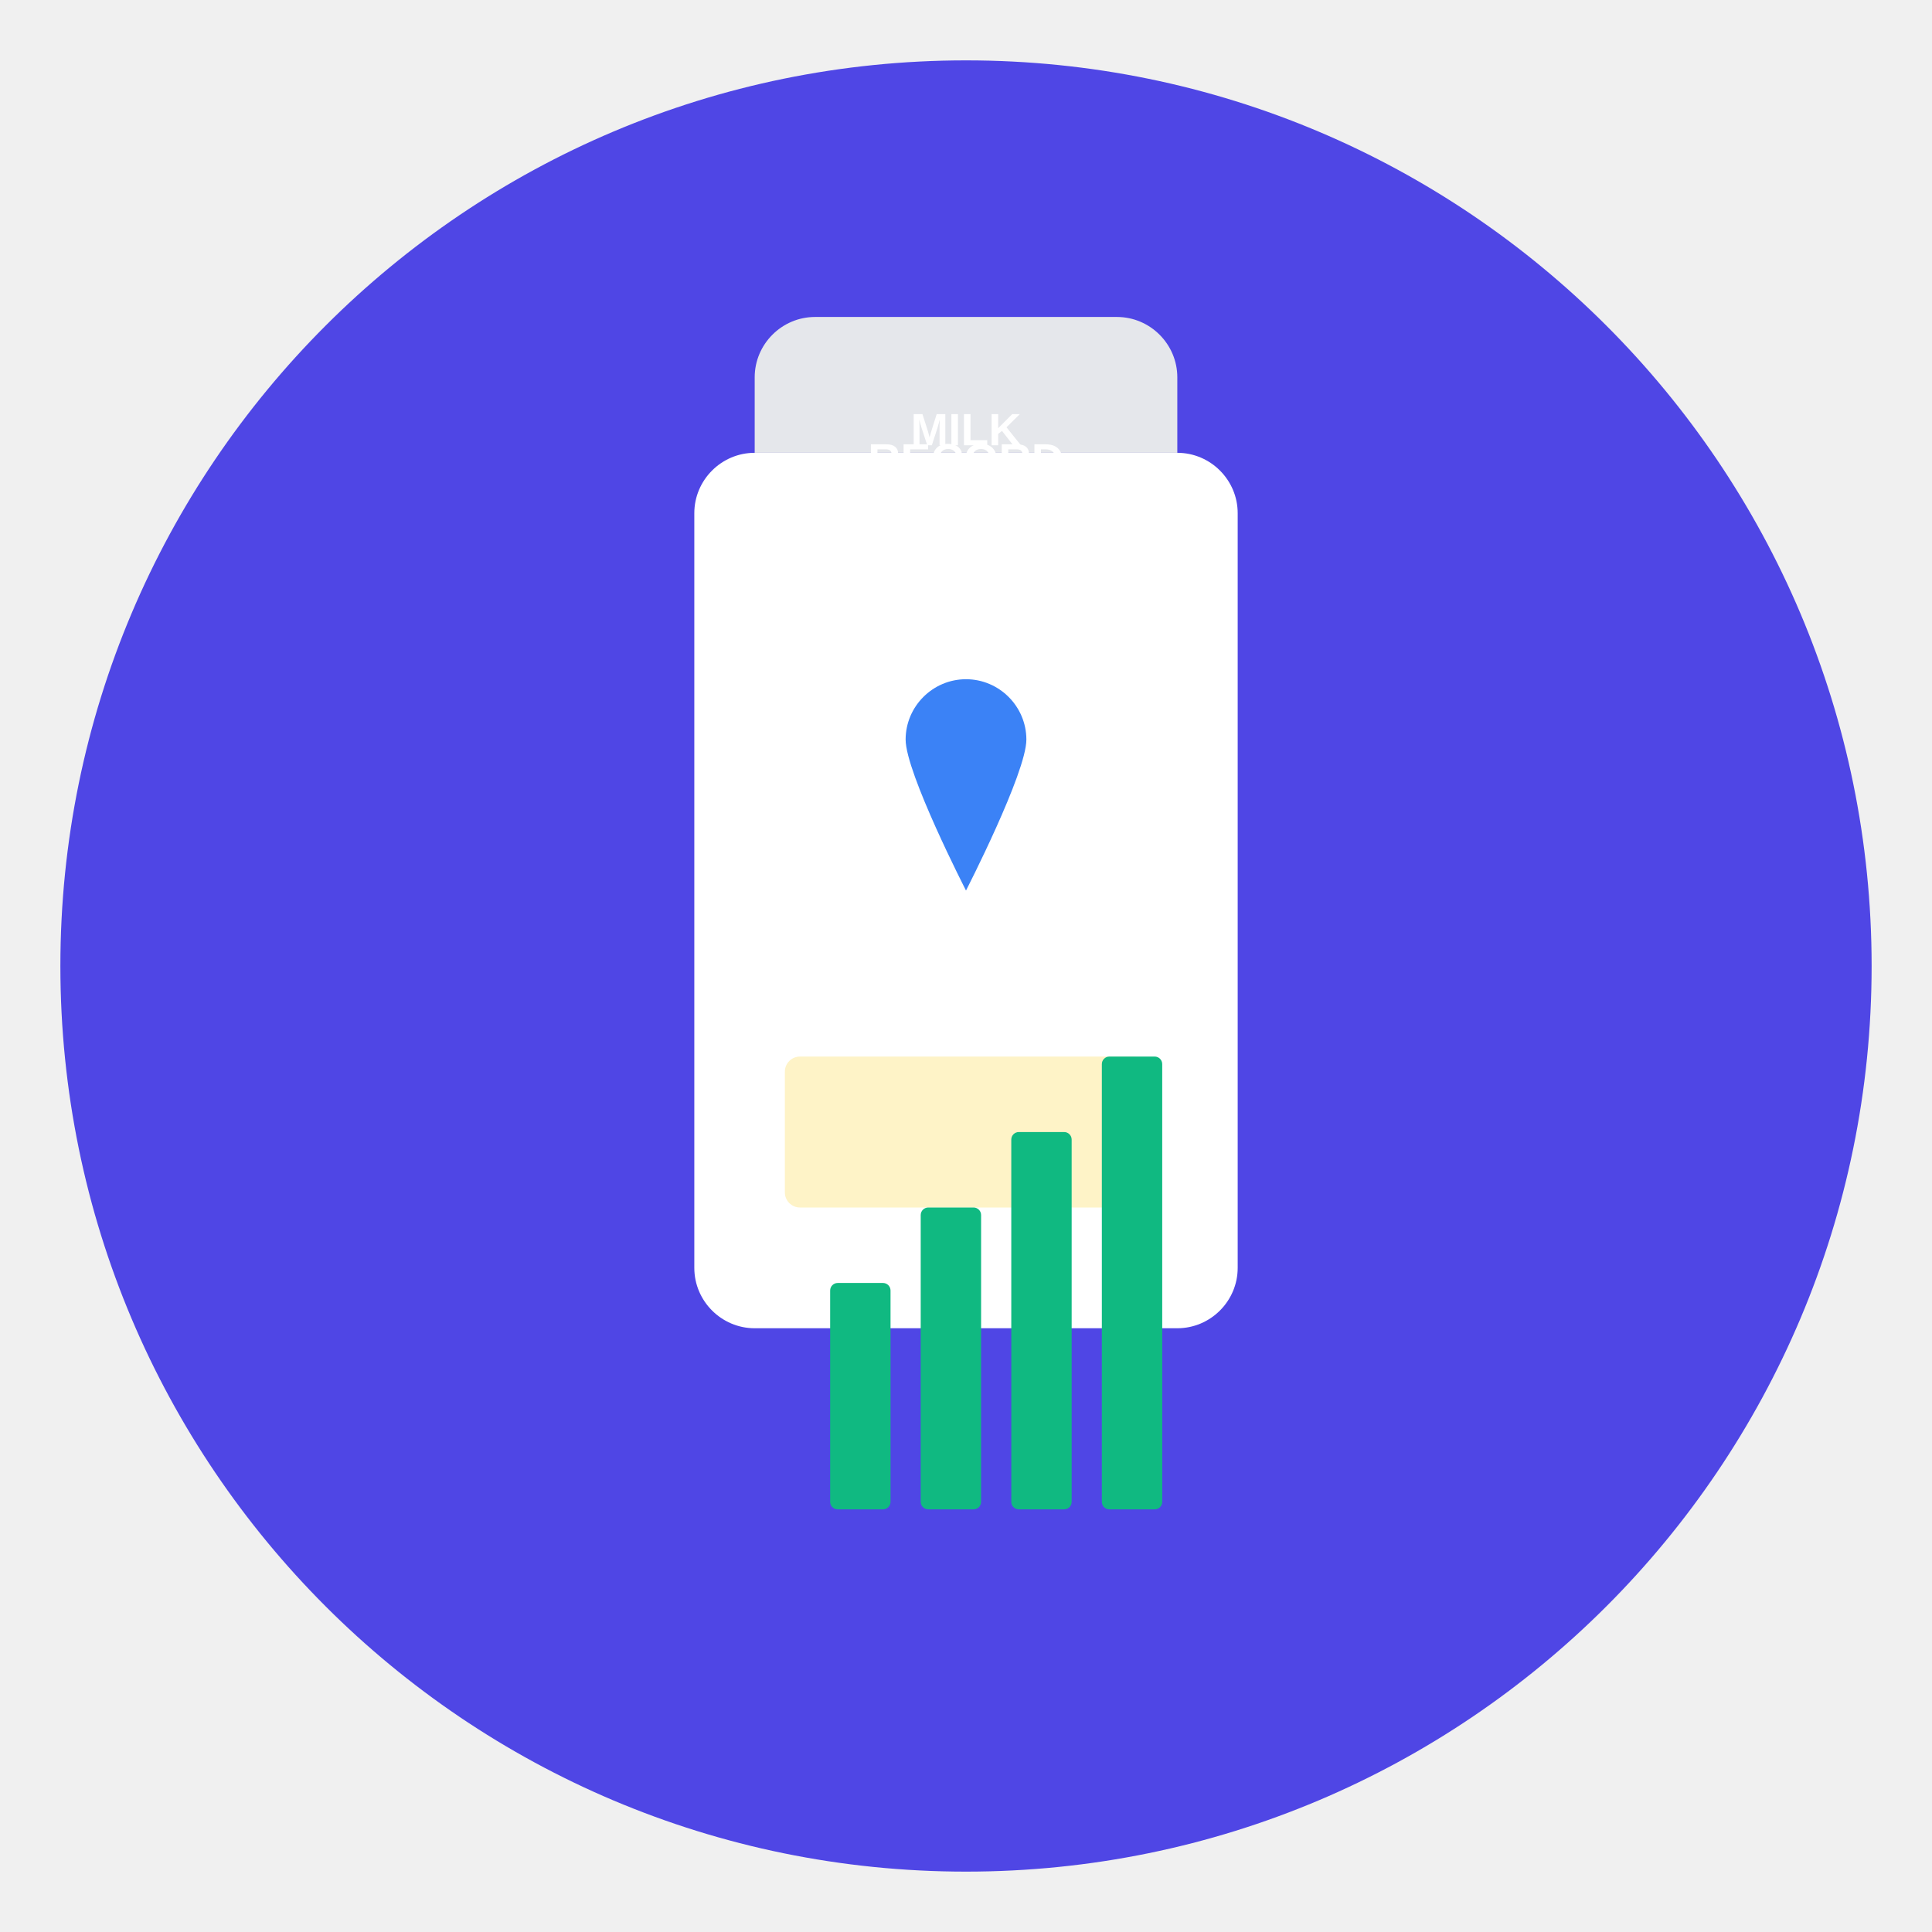
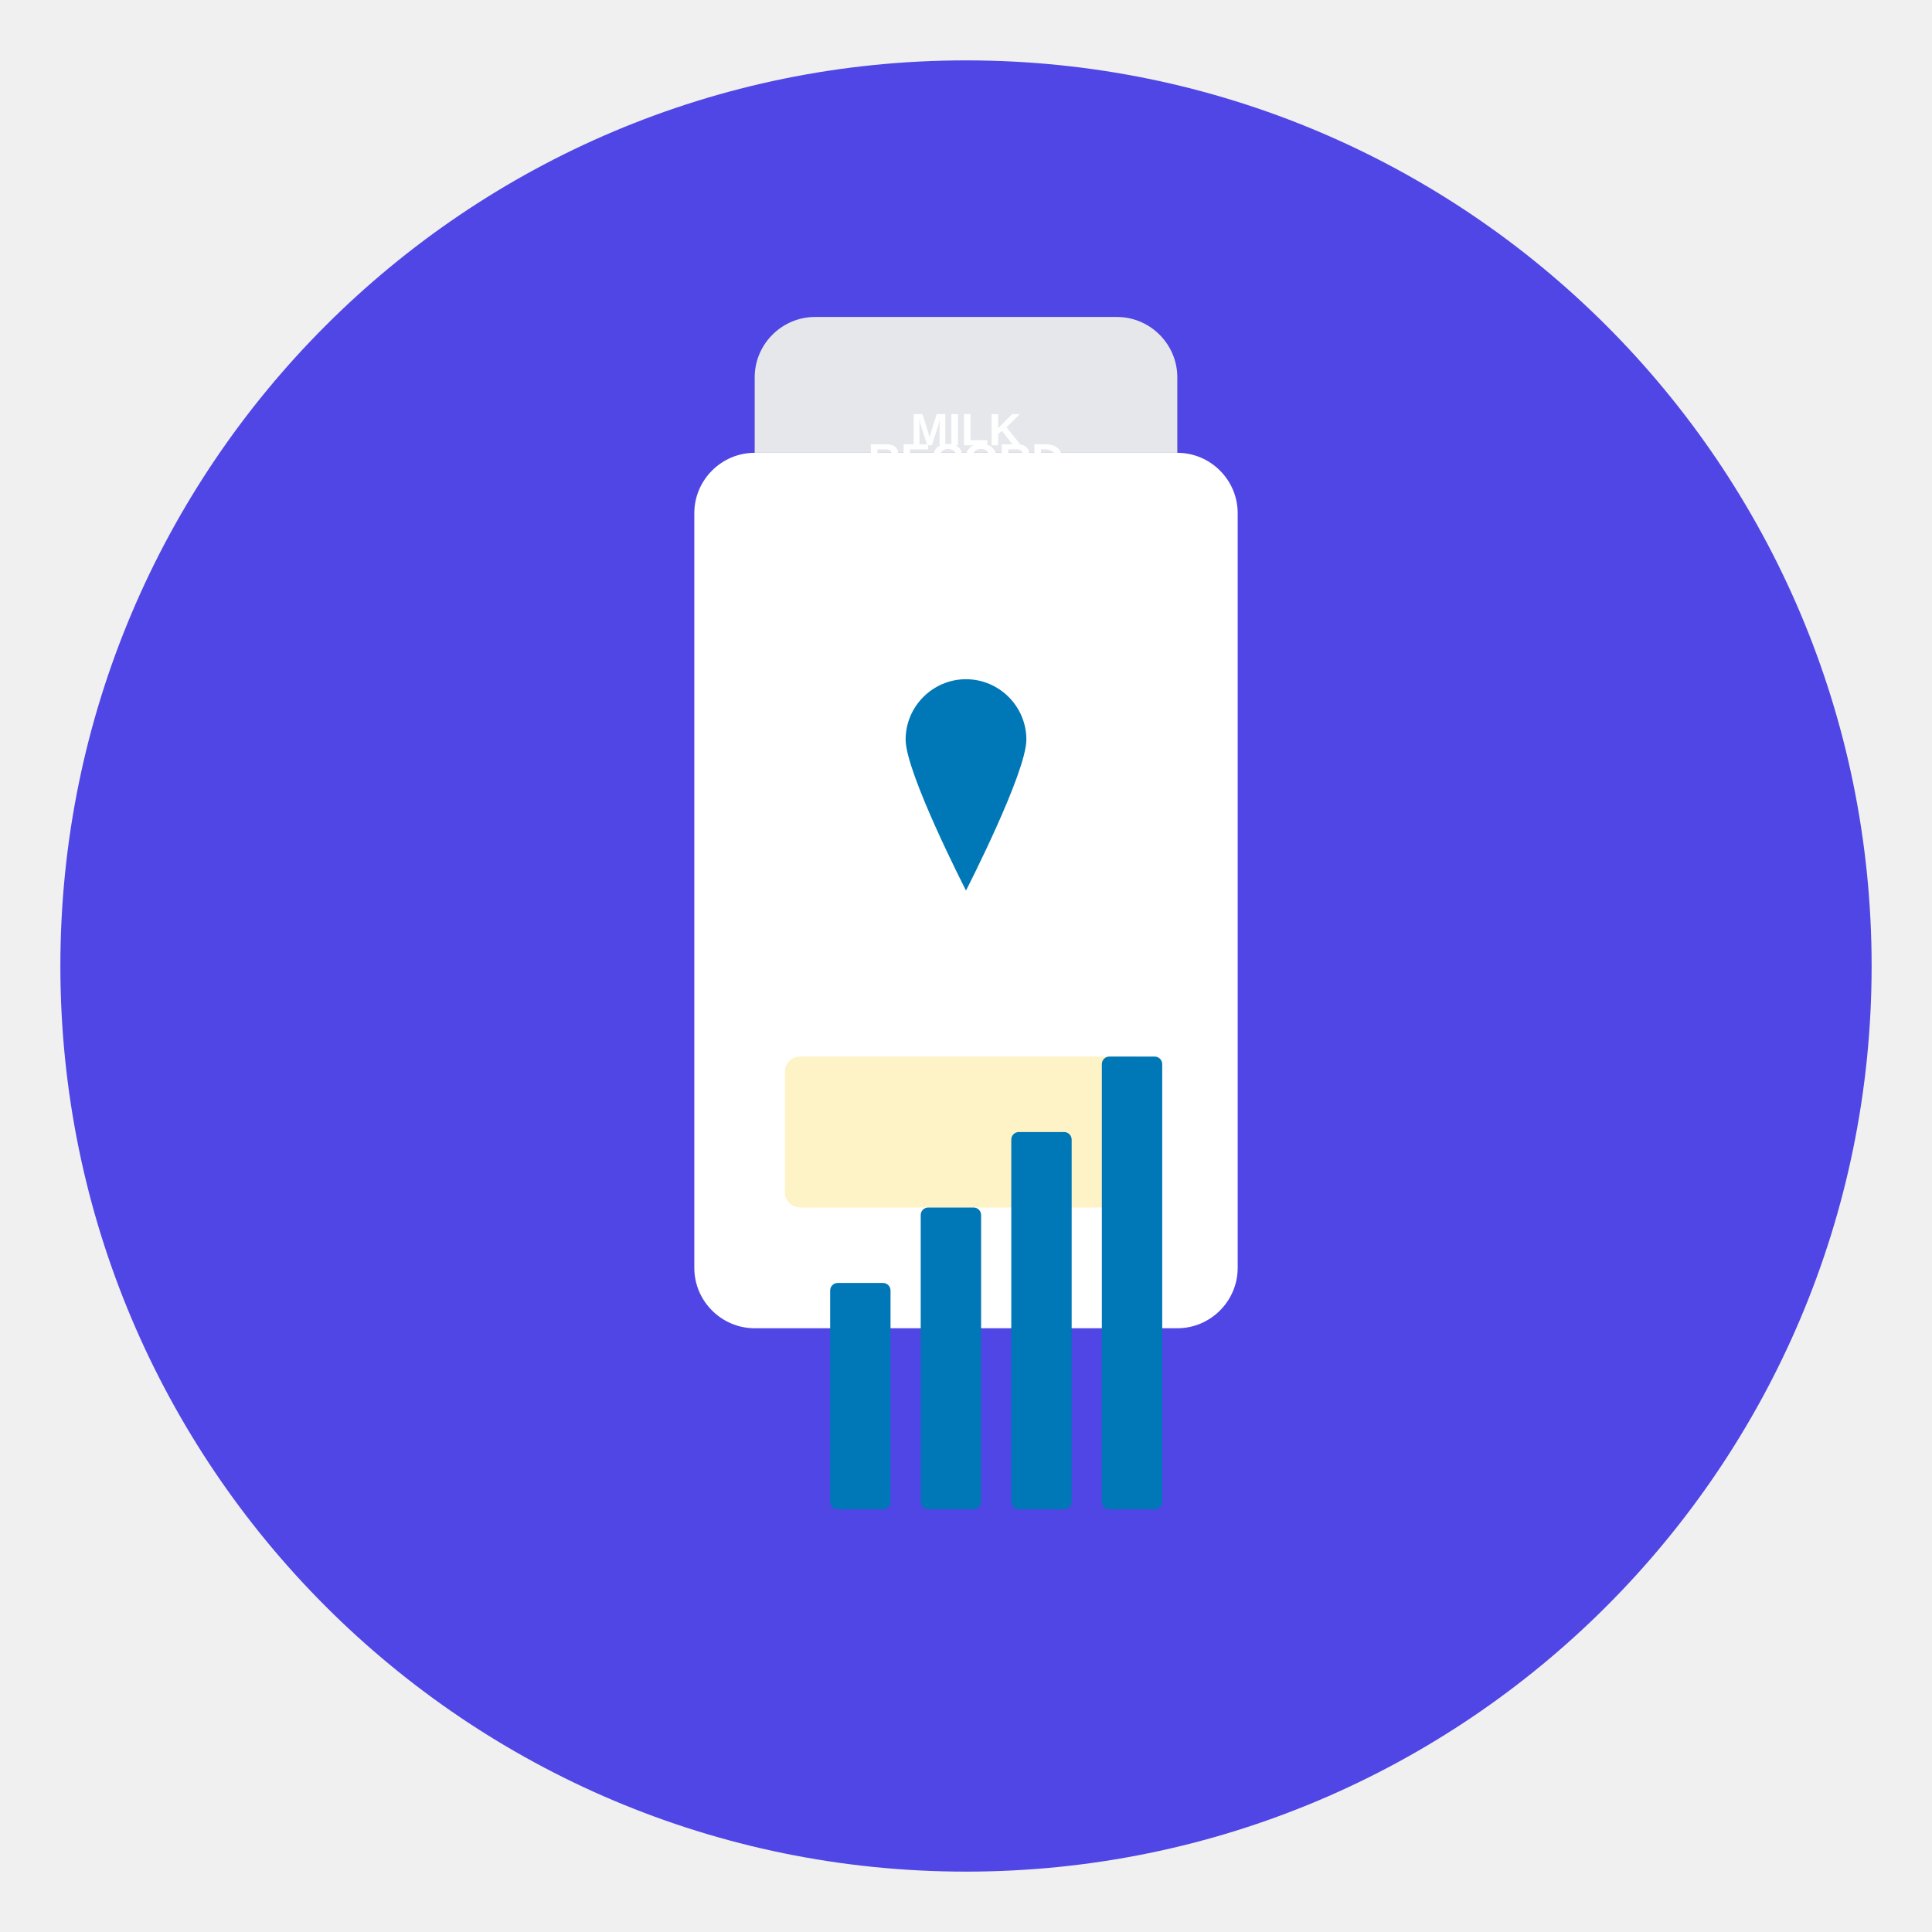
<svg xmlns="http://www.w3.org/2000/svg" width="144" height="144" viewBox="0 0 512 512" fill="none">
  <circle cx="256" cy="256" r="240" fill="#4F46E5" />
  <path d="M200 120h112c8.8 0 16 7.2 16 16v200c0 8.8-7.2 16-16 16H200c-8.8 0-16-7.2-16-16V136c0-8.8 7.2-16 16-16z" fill="white" />
  <path d="M200 120h112v-20c0-8.8-7.2-16-16-16H216c-8.8 0-16 7.2-16 16v20z" fill="#E5E7EB" />
  <rect x="208" y="280" width="96" height="40" fill="#FEF3C7" rx="4" />
-   <rect x="220" y="340" width="16" height="60" fill="#10B981" rx="2" />
-   <rect x="244" y="320" width="16" height="80" fill="#10B981" rx="2" />
-   <rect x="268" y="300" width="16" height="100" fill="#10B981" rx="2" />
-   <rect x="292" y="280" width="16" height="120" fill="#10B981" rx="2" />
-   <path d="M256 180c-8.8 0-16 7.2-16 16 0 8.8 16 40 16 40s16-31.2 16-40c0-8.8-7.2-16-16-16z" fill="#3B82F6" />
+   <rect x="220" y="340" width="16" height="60" fill="#0077B6" rx="2" />
+   <rect x="244" y="320" width="16" height="80" fill="#0077B6" rx="2" />
+   <rect x="268" y="300" width="16" height="100" fill="#0077B6" rx="2" />
+   <rect x="292" y="280" width="16" height="120" fill="#0077B6" rx="2" />
+   <path d="M256 180c-8.8 0-16 7.2-16 16 0 8.8 16 40 16 40s16-31.2 16-40c0-8.8-7.2-16-16-16z" fill="#0077B6" />
  <text x="256" y="118" text-anchor="middle" fill="white" font-family="Arial, sans-serif" font-size="12" font-weight="bold">MILK</text>
  <text x="256" y="126" text-anchor="middle" fill="white" font-family="Arial, sans-serif" font-size="12" font-weight="bold">RECORD</text>
</svg>
